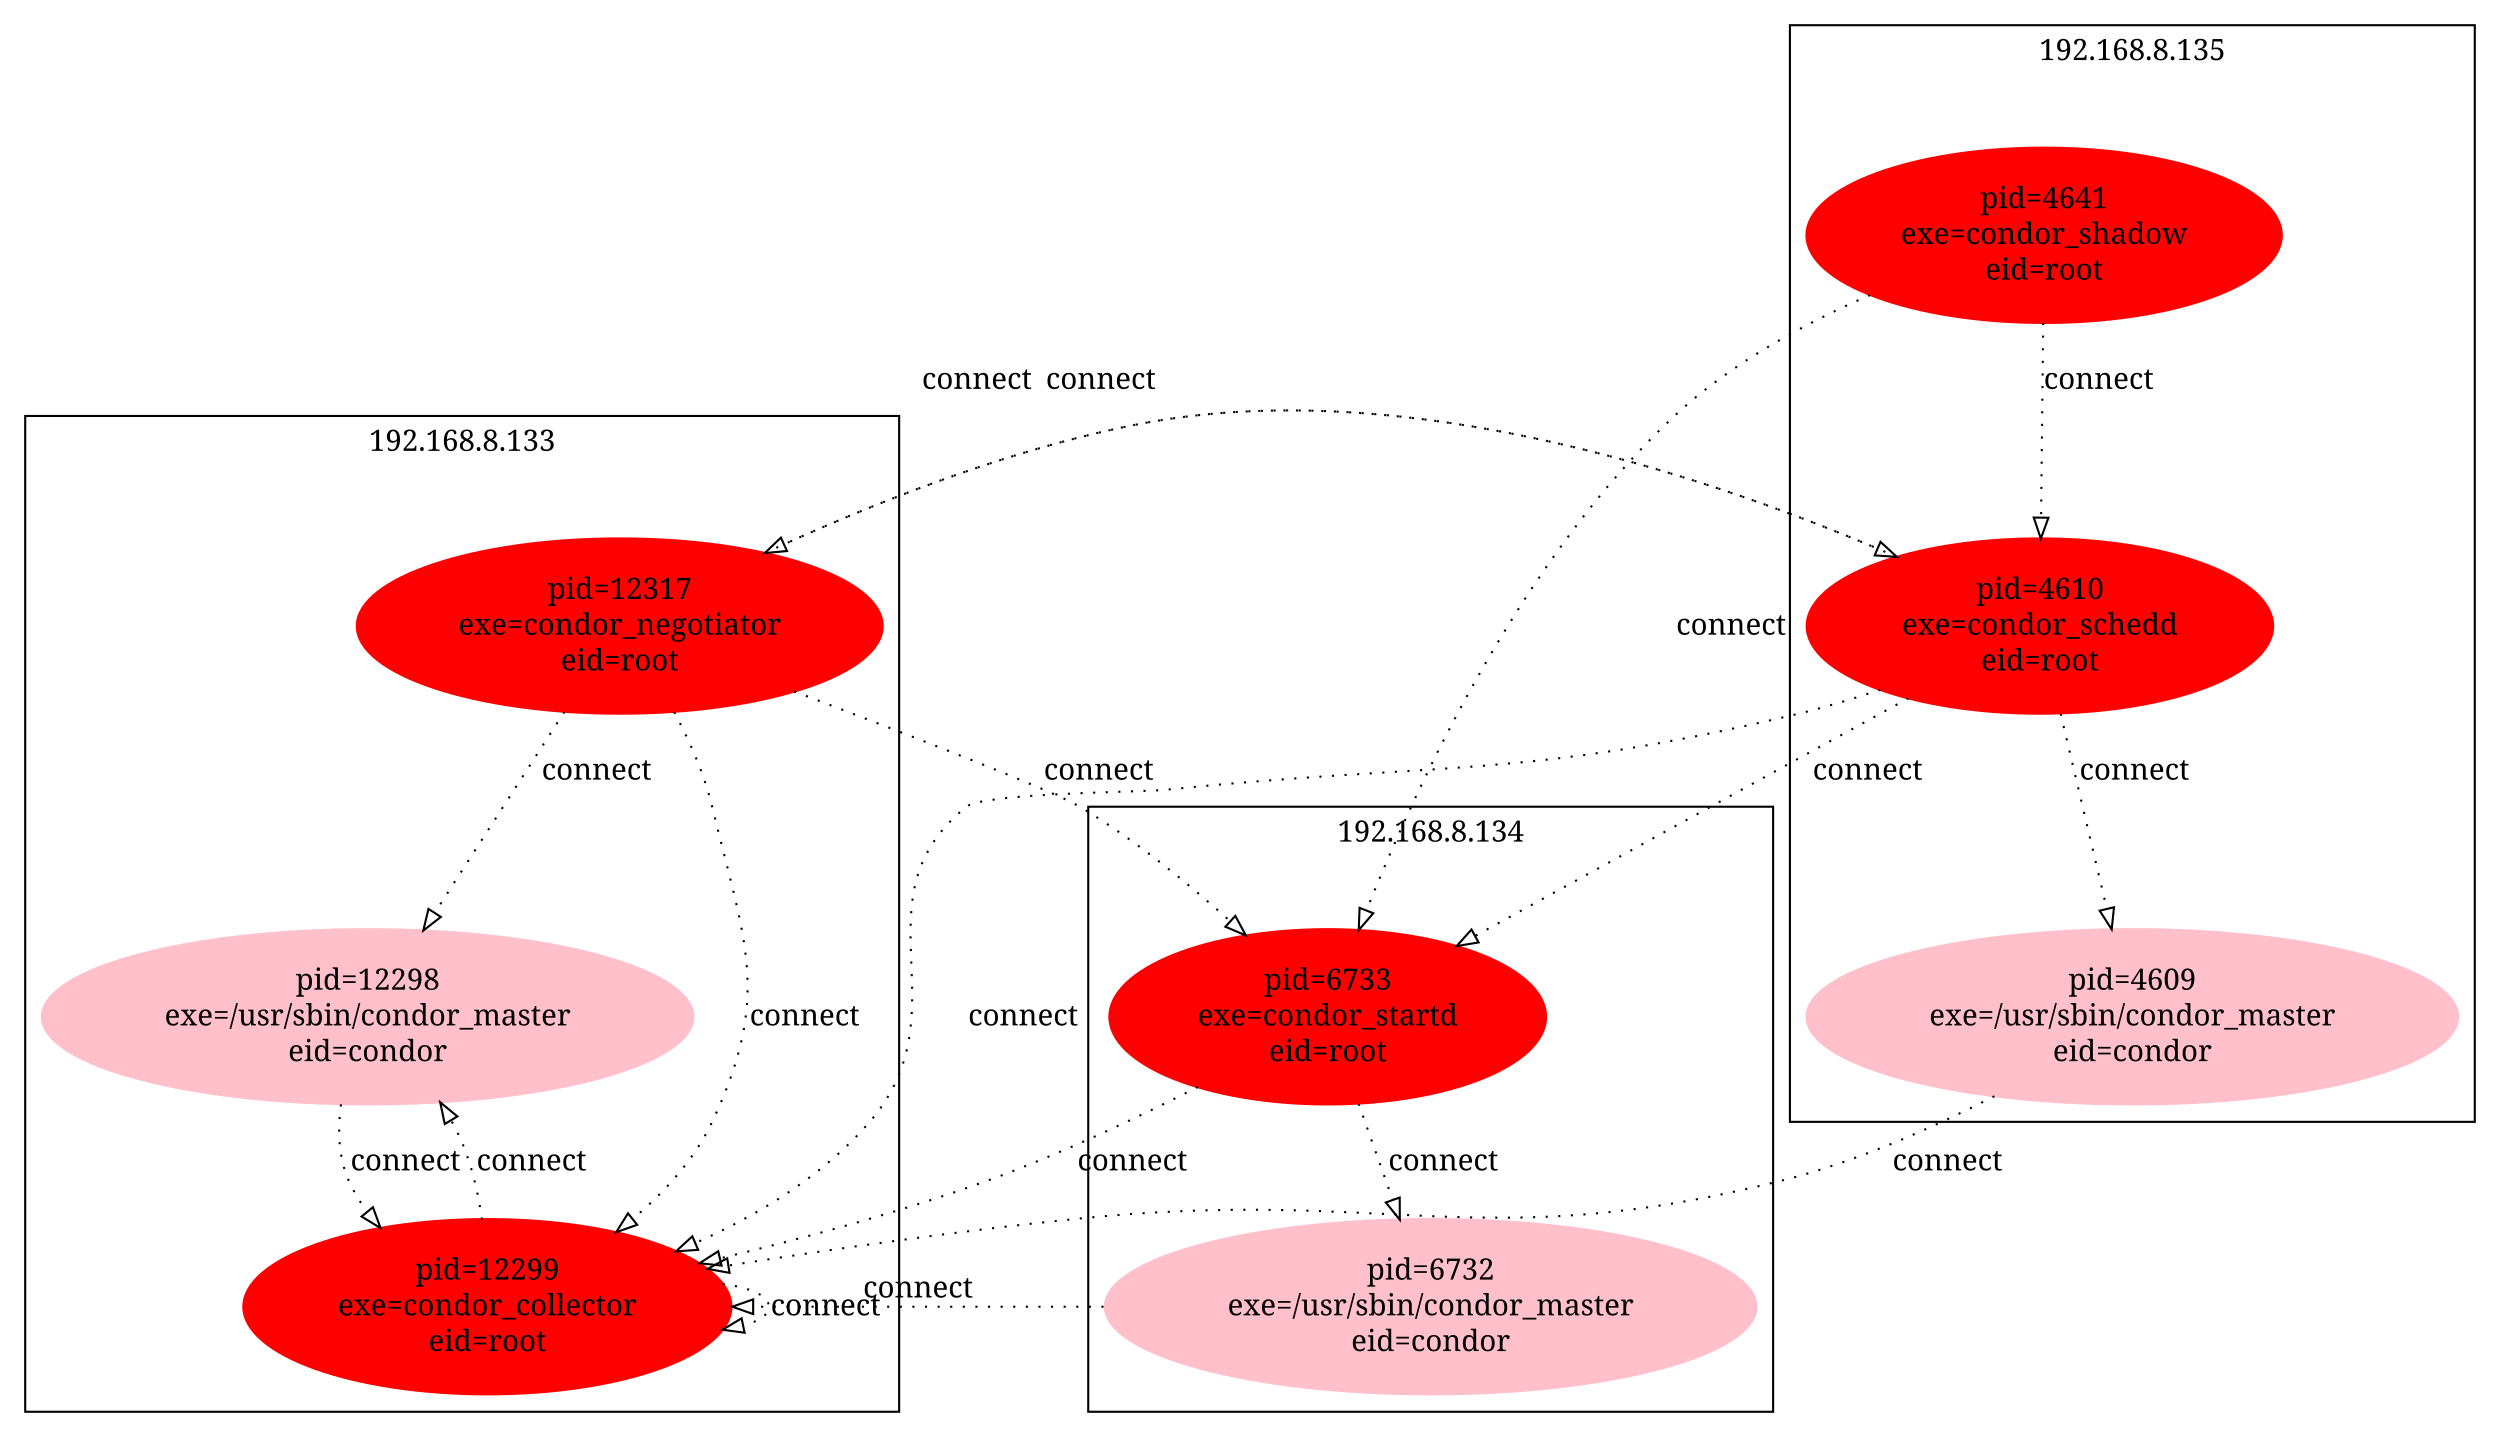
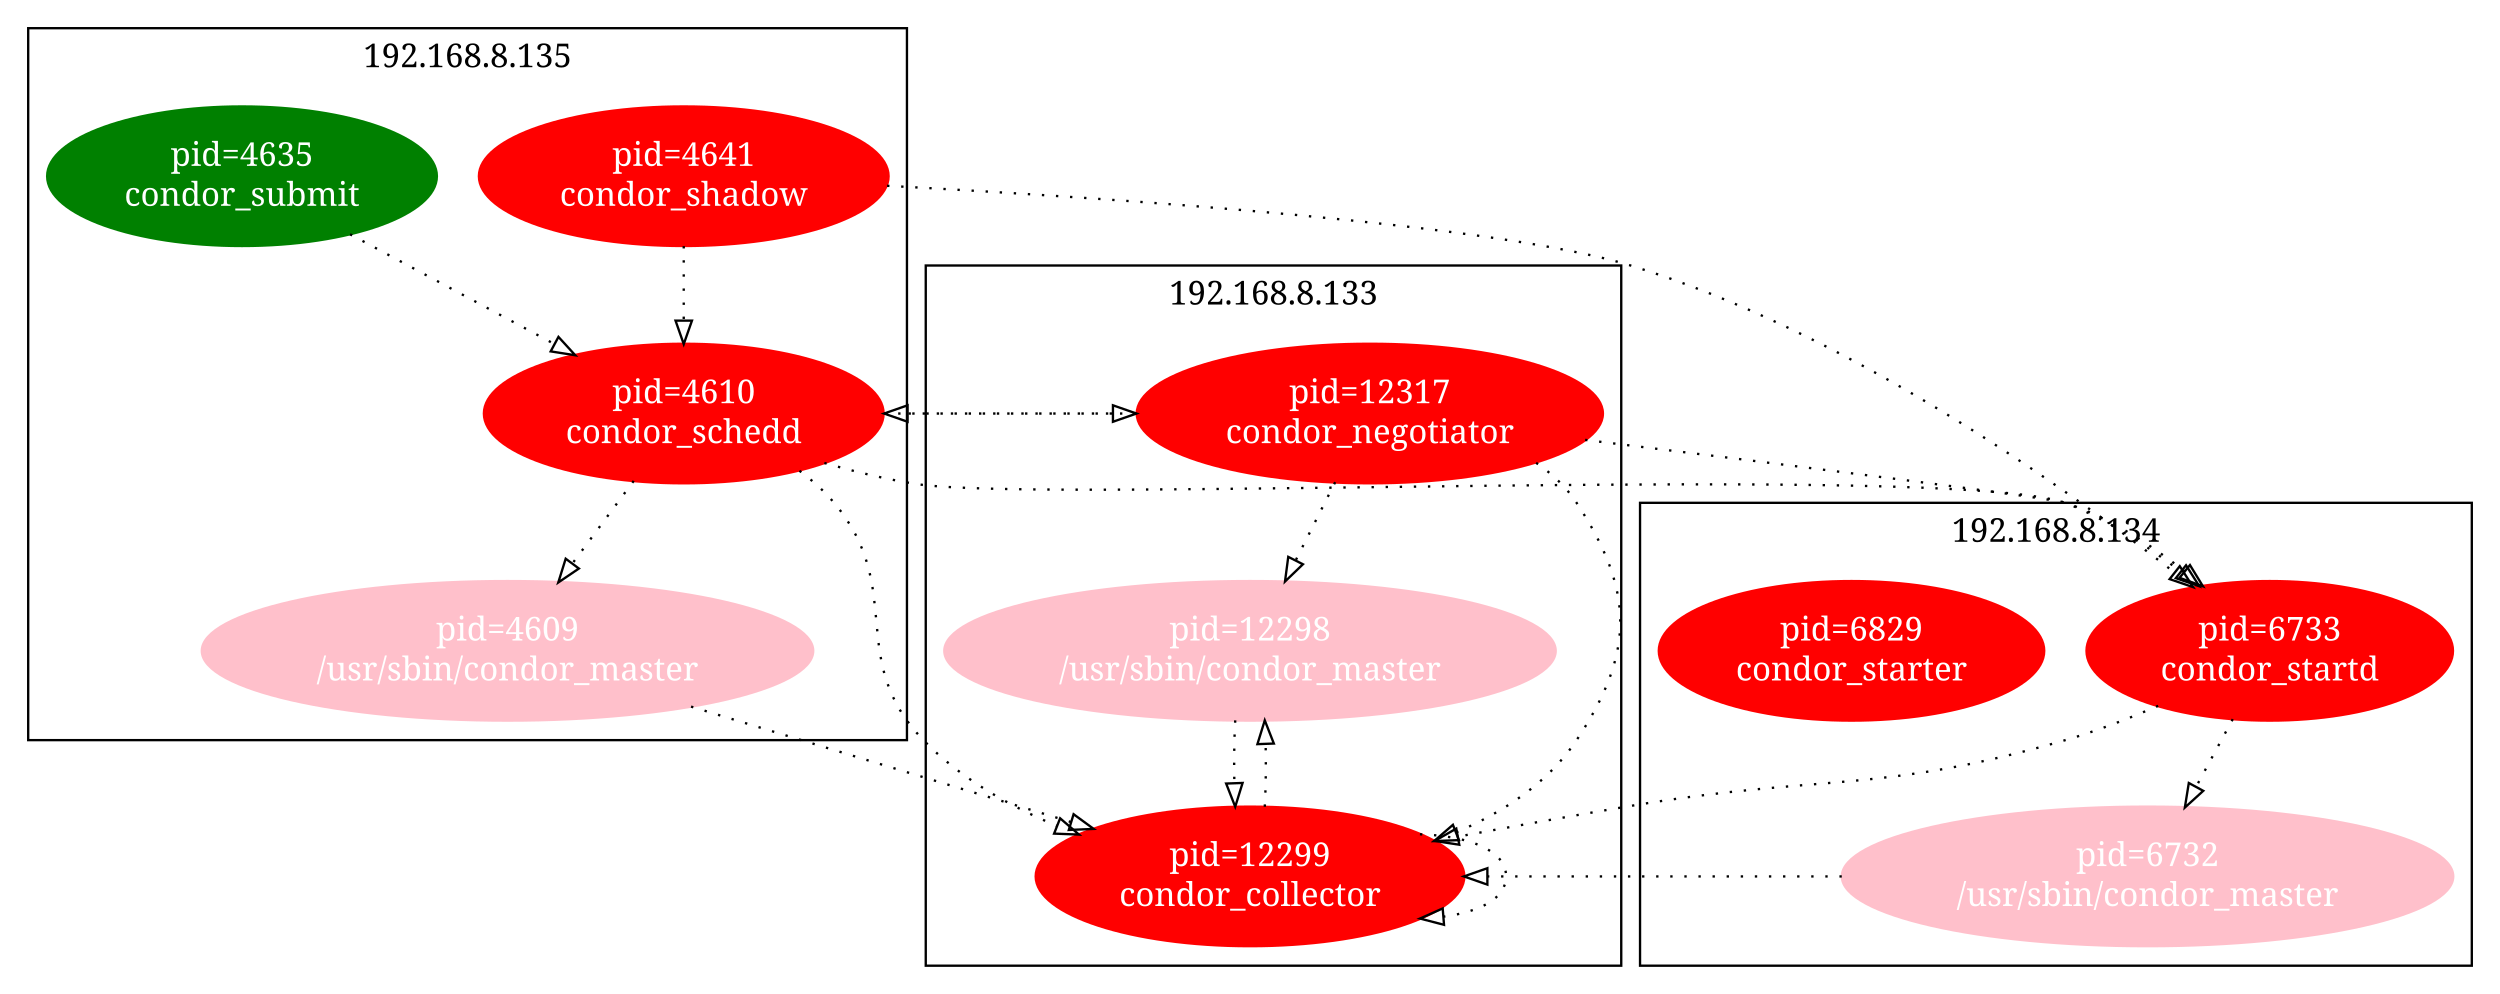
- <svg xmlns="http://www.w3.org/2000/svg" width="1190pt" height="684pt" viewBox="0.00 0.00 1190.00 684.00">
-   <g id="graph1" class="graph" transform="scale(1 1) rotate(0) translate(4 680)">
-     <polygon fill="white" stroke="white" points="-4,5 -4,-680 1187,-680 1187,5 -4,5" />
+ <svg xmlns="http://www.w3.org/2000/svg" xmlns:xlink="http://www.w3.org/1999/xlink" width="1064pt" height="423pt" viewBox="0.00 0.00 1064.00 423.00">
+   <g id="graph1" class="graph" transform="scale(1 1) rotate(0) translate(4 419)">
+     <polygon fill="white" stroke="white" points="-4,5 -4,-419 1061,-419 1061,5 -4,5" />
    <g id="graph2" class="cluster">
-       <polygon fill="white" stroke="black" points="848,-146 848,-668 1174,-668 1174,-146 848,-146" />
-       <text text-anchor="middle" x="1011" y="-651.4" font-family="Times Roman,serif" font-size="14.00">192.168.8.135</text>
+       <a xlink:title="4 processes on 192.168.8.135">
+         <polygon fill="white" stroke="black" points="8,-104 8,-407 382,-407 382,-104 8,-104" />
+         <text text-anchor="middle" x="195" y="-390.4" font-family="Times Roman,serif" font-size="14.00">192.168.8.135</text>
+       </a>
    </g>
    <g id="graph3" class="cluster">
-       <polygon fill="white" stroke="black" points="8,-8 8,-482 424,-482 424,-8 8,-8" />
-       <text text-anchor="middle" x="216" y="-465.4" font-family="Times Roman,serif" font-size="14.00">192.168.8.133</text>
+       <a xlink:title="3 processes on 192.168.8.133">
+         <polygon fill="white" stroke="black" points="390,-8 390,-306 686,-306 686,-8 390,-8" />
+         <text text-anchor="middle" x="538" y="-289.4" font-family="Times Roman,serif" font-size="14.00">192.168.8.133</text>
+       </a>
    </g>
    <g id="graph4" class="cluster">
-       <polygon fill="white" stroke="black" points="514,-8 514,-296 840,-296 840,-8 514,-8" />
-       <text text-anchor="middle" x="677" y="-279.4" font-family="Times Roman,serif" font-size="14.00">192.168.8.134</text>
-     </g>
-     <g id="node1" class="node">
-       <ellipse fill="pink" stroke="pink" cx="171" cy="-196" rx="155.063" ry="41.719" />
-       <text text-anchor="middle" x="171" y="-208.9" font-family="Times Roman,serif" font-size="14.00">pid=12298</text>
-       <text text-anchor="middle" x="171" y="-191.9" font-family="Times Roman,serif" font-size="14.00">exe=/usr/sbin/condor_master</text>
-       <text text-anchor="middle" x="171" y="-174.9" font-family="Times Roman,serif" font-size="14.00">eid=condor</text>
-     </g>
-     <g id="node3" class="node">
-       <ellipse fill="red" stroke="red" cx="228" cy="-58" rx="116.172" ry="41.719" />
-       <text text-anchor="middle" x="228" y="-70.9" font-family="Times Roman,serif" font-size="14.00">pid=12299</text>
-       <text text-anchor="middle" x="228" y="-53.9" font-family="Times Roman,serif" font-size="14.00">exe=condor_collector</text>
-       <text text-anchor="middle" x="228" y="-36.9" font-family="Times Roman,serif" font-size="14.00">eid=root</text>
+       <a xlink:title="3 processes on 192.168.8.134">
+         <polygon fill="white" stroke="black" points="694,-8 694,-205 1048,-205 1048,-8 694,-8" />
+         <text text-anchor="middle" x="871" y="-188.4" font-family="Times Roman,serif" font-size="14.00">192.168.8.134</text>
+       </a>
+     </g>
+     <g id="pid=12298@192.168.8.133" class="node">
+       <a xlink:title="pid = 12298 @ 192.168.8.133, exe_name: /usr/sbin/condor_master, user: condor">
+         <ellipse fill="pink" stroke="pink" cx="528" cy="-142" rx="130.108" ry="29.698" />
+         <text text-anchor="middle" x="528" y="-146.4" font-family="Times Roman,serif" font-size="14.00" fill="white">pid=12298</text>
+         <text text-anchor="middle" x="528" y="-129.4" font-family="Times Roman,serif" font-size="14.00" fill="white">/usr/sbin/condor_master</text>
+       </a>
+     </g>
+     <g id="pid=12299@192.168.8.133" class="node">
+       <a xlink:title="pid = 12299 @ 192.168.8.133, exe_name: condor_collector, user: root">
+         <ellipse fill="red" stroke="red" cx="528" cy="-46" rx="91.217" ry="29.698" />
+         <text text-anchor="middle" x="528" y="-50.4" font-family="Times Roman,serif" font-size="14.00" fill="white">pid=12299</text>
+         <text text-anchor="middle" x="528" y="-33.4" font-family="Times Roman,serif" font-size="14.00" fill="white">condor_collector</text>
+       </a>
    </g>
    <g id="edge2" class="edge">
-       <path fill="none" stroke="black" stroke-dasharray="1,5" d="M158.294,-154.296C156.676,-142.191 157.037,-129.22 162,-118 164.271,-112.866 167.222,-107.984 170.615,-103.383" />
-       <polygon fill="none" stroke="black" points="173.515,-105.367 177.149,-95.415 168.102,-100.929 173.515,-105.367" />
-       <text text-anchor="middle" x="189" y="-122.9" font-family="Times Roman,serif" font-size="14.00">connect</text>
+       <a xlink:title="pid=12298@192.168.8.133 connects to pid=12299@192.168.8.133">
+         <path fill="none" stroke="black" stroke-dasharray="1,5" d="M521.712,-112.414C521.27,-104.019 521.145,-94.739 521.337,-85.843" />
+         <polygon fill="none" stroke="black" points="524.842,-85.775 521.709,-75.654 517.847,-85.52 524.842,-85.775" />
+       </a>
    </g>
    <g id="edge4" class="edge">
-       <path fill="none" stroke="black" stroke-dasharray="1,5" d="M225.436,-99.519C223.682,-111.618 220.78,-124.633 216,-136 214.482,-139.61 212.699,-143.2 210.735,-146.725" />
-       <polygon fill="none" stroke="black" points="207.712,-144.96 205.527,-155.327 213.7,-148.586 207.712,-144.96" />
-       <text text-anchor="middle" x="249" y="-122.9" font-family="Times Roman,serif" font-size="14.00">connect</text>
+       <a xlink:title="pid=12299@192.168.8.133 connects to pid=12298@192.168.8.133">
+         <path fill="none" stroke="black" stroke-dasharray="1,5" d="M534.291,-75.654C534.732,-84.053 534.855,-93.335 534.661,-102.228" />
+         <polygon fill="none" stroke="black" points="531.156,-102.292 534.288,-112.414 538.152,-102.548 531.156,-102.292" />
+       </a>
    </g>
    <g id="edge6" class="edge">
-       <path fill="none" stroke="black" stroke-dasharray="1,5" d="M339.917,-68.957C353.276,-66.965 362,-63.312 362,-58 362,-54.182 357.493,-51.221 349.998,-49.118" />
-       <polygon fill="none" stroke="black" points="350.418,-45.631 339.917,-47.043 349.007,-52.487 350.418,-45.631" />
-       <text text-anchor="middle" x="389" y="-53.9" font-family="Times Roman,serif" font-size="14.00">connect</text>
-     </g>
-     <g id="node6" class="node">
-       <ellipse fill="red" stroke="red" cx="291" cy="-382" rx="125.158" ry="41.719" />
-       <text text-anchor="middle" x="291" y="-394.9" font-family="Times Roman,serif" font-size="14.00">pid=12317</text>
-       <text text-anchor="middle" x="291" y="-377.9" font-family="Times Roman,serif" font-size="14.00">exe=condor_negotiator</text>
-       <text text-anchor="middle" x="291" y="-360.9" font-family="Times Roman,serif" font-size="14.00">eid=root</text>
+       <a xlink:title="pid=12299@192.168.8.133 connects to pid=12299@192.168.8.133">
+         <path fill="none" stroke="black" stroke-dasharray="1,5" d="M600.326,-63.93C621.033,-63.227 637,-57.25 637,-46 637,-36.684 626.05,-30.984 610.526,-28.9" />
+         <polygon fill="none" stroke="black" points="610.577,-25.393 600.326,-28.07 610.009,-32.37 610.577,-25.393" />
+       </a>
+     </g>
+     <g id="pid=12317@192.168.8.133" class="node">
+       <a xlink:title="pid = 12317 @ 192.168.8.133, exe_name: condor_negotiator, user: root">
+         <ellipse fill="red" stroke="red" cx="579" cy="-243" rx="99.201" ry="29.698" />
+         <text text-anchor="middle" x="579" y="-247.4" font-family="Times Roman,serif" font-size="14.00" fill="white">pid=12317</text>
+         <text text-anchor="middle" x="579" y="-230.4" font-family="Times Roman,serif" font-size="14.00" fill="white">condor_negotiator</text>
+       </a>
    </g>
    <g id="edge8" class="edge">
-       <path fill="none" stroke="black" stroke-dasharray="1,5" d="M264.665,-341.182C246.518,-313.053 222.296,-275.508 203.03,-245.646" />
-       <polygon fill="none" stroke="black" points="205.843,-243.55 197.48,-237.044 199.96,-247.345 205.843,-243.55" />
-       <text text-anchor="middle" x="280" y="-308.9" font-family="Times Roman,serif" font-size="14.00">connect</text>
+       <a xlink:title="pid=12317@192.168.8.133 connects to pid=12298@192.168.8.133">
+         <path fill="none" stroke="black" stroke-dasharray="1,5" d="M564.249,-213.787C559.009,-203.409 553.027,-191.564 547.454,-180.528" />
+         <polygon fill="none" stroke="black" points="550.527,-178.847 542.895,-171.498 544.278,-182.002 550.527,-178.847" />
+       </a>
    </g>
    <g id="edge10" class="edge">
-       <path fill="none" stroke="black" stroke-dasharray="1,5" d="M316.891,-341.119C324.246,-327.326 331.268,-311.489 335,-296 350.617,-231.188 363.472,-206.281 335,-146 326.559,-128.128 312.511,-112.663 297.327,-99.9" />
-       <polygon fill="none" stroke="black" points="299.299,-96.995 289.306,-93.474 294.922,-102.458 299.299,-96.995" />
-       <text text-anchor="middle" x="379" y="-191.9" font-family="Times Roman,serif" font-size="14.00">connect</text>
-     </g>
-     <g id="node10" class="node">
-       <ellipse fill="red" stroke="red" cx="967" cy="-382" rx="111.016" ry="41.719" />
-       <text text-anchor="middle" x="967" y="-394.9" font-family="Times Roman,serif" font-size="14.00">pid=4610</text>
-       <text text-anchor="middle" x="967" y="-377.9" font-family="Times Roman,serif" font-size="14.00">exe=condor_schedd</text>
-       <text text-anchor="middle" x="967" y="-360.9" font-family="Times Roman,serif" font-size="14.00">eid=root</text>
+       <a xlink:title="pid=12317@192.168.8.133 connects to pid=12299@192.168.8.133">
+         <path fill="none" stroke="black" stroke-dasharray="1,5" d="M649.776,-222.008C656.532,-217.411 662.52,-211.814 667,-205 691.66,-167.491 691.89,-141.356 667,-104 654.867,-85.79 635.813,-73.288 615.659,-64.707" />
+         <polygon fill="none" stroke="black" points="616.93,-61.446 606.343,-61.034 614.363,-67.958 616.93,-61.446" />
+       </a>
+     </g>
+     <g id="pid=4610@192.168.8.135" class="node">
+       <a xlink:title="pid = 4610 @ 192.168.8.135, exe_name: condor_schedd, user: root">
+         <ellipse fill="red" stroke="red" cx="287" cy="-243" rx="85.06" ry="29.698" />
+         <text text-anchor="middle" x="287" y="-247.4" font-family="Times Roman,serif" font-size="14.00" fill="white">pid=4610</text>
+         <text text-anchor="middle" x="287" y="-230.4" font-family="Times Roman,serif" font-size="14.00" fill="white">condor_schedd</text>
+       </a>
    </g>
    <g id="edge12" class="edge">
-       <path fill="none" stroke="black" stroke-dasharray="1,5" d="M360.06,-416.745C408.934,-439.321 476.769,-466.676 540,-478.5 662.952,-501.492 804.298,-455.037 889.57,-418.926" />
-       <polygon fill="none" stroke="black" points="891.11,-422.073 898.919,-414.912 888.349,-415.641 891.11,-422.073" />
-       <text text-anchor="middle" x="520" y="-494.9" font-family="Times Roman,serif" font-size="14.00">connect</text>
-     </g>
-     <g id="node12" class="node">
-       <ellipse fill="red" stroke="red" cx="628" cy="-196" rx="103.945" ry="41.719" />
-       <text text-anchor="middle" x="628" y="-208.9" font-family="Times Roman,serif" font-size="14.00">pid=6733</text>
-       <text text-anchor="middle" x="628" y="-191.9" font-family="Times Roman,serif" font-size="14.00">exe=condor_startd</text>
-       <text text-anchor="middle" x="628" y="-174.9" font-family="Times Roman,serif" font-size="14.00">eid=root</text>
+       <a xlink:title="pid=12317@192.168.8.133 connects to pid=4610@192.168.8.135">
+         <path fill="none" stroke="black" stroke-dasharray="1,5" d="M479.669,-243C447.223,-243 414.777,-243 382.331,-243" />
+         <polygon fill="none" stroke="black" points="382.262,-239.5 372.262,-243 382.262,-246.5 382.262,-239.5" />
+       </a>
+     </g>
+     <g id="pid=6733@192.168.8.134" class="node">
+       <a xlink:title="pid = 6733 @ 192.168.8.134, exe_name: condor_startd, user: root">
+         <ellipse fill="red" stroke="red" cx="962" cy="-142" rx="77.989" ry="29.698" />
+         <text text-anchor="middle" x="962" y="-146.4" font-family="Times Roman,serif" font-size="14.00" fill="white">pid=6733</text>
+         <text text-anchor="middle" x="962" y="-129.4" font-family="Times Roman,serif" font-size="14.00" fill="white">condor_startd</text>
+       </a>
    </g>
    <g id="edge14" class="edge">
-       <path fill="none" stroke="black" stroke-dasharray="1,5" d="M374.013,-350.902C430.6,-329.447 497.464,-303.49 510,-296 535.457,-280.788 560.91,-260.091 581.625,-241.472" />
-       <polygon fill="none" stroke="black" points="584,-244.043 589.034,-234.72 579.285,-238.869 584,-244.043" />
-       <text text-anchor="middle" x="519" y="-308.9" font-family="Times Roman,serif" font-size="14.00">connect</text>
+       <a xlink:title="pid=12317@192.168.8.133 connects to pid=6733@192.168.8.134">
+         <path fill="none" stroke="black" stroke-dasharray="1,5" d="M670.624,-231.782C755.762,-221.275 870.183,-206.908 875,-205 892.392,-198.11 909.512,-186.946 923.903,-175.916" />
+         <polygon fill="none" stroke="black" points="926.376,-178.423 932.042,-169.47 922.03,-172.935 926.376,-178.423" />
+       </a>
    </g>
    <g id="edge18" class="edge">
-       <path fill="none" stroke="black" stroke-dasharray="1,5" d="M891.003,-351.696C877.82,-347.246 864.128,-343.118 851,-340 719.916,-308.863 684.031,-317.715 550,-304 539.572,-302.933 464.157,-302.584 456,-296 401.738,-252.204 455.4,-198.927 410,-146 388.153,-120.53 357.238,-101.811 327.077,-88.352" />
-       <polygon fill="none" stroke="black" points="328.321,-85.077 317.751,-84.342 325.556,-91.508 328.321,-85.077" />
-       <text text-anchor="middle" x="483" y="-191.9" font-family="Times Roman,serif" font-size="14.00">connect</text>
+       <a xlink:title="pid=4610@192.168.8.135 connects to pid=12299@192.168.8.133">
+         <path fill="none" stroke="black" stroke-dasharray="1,5" d="M336.25,-218.641C341.681,-214.598 346.767,-210.051 351,-205 381.803,-168.238 355.693,-138.509 389,-104 404.511,-87.929 425.146,-76.125 445.759,-67.531" />
+         <polygon fill="none" stroke="black" points="447.191,-70.728 455.21,-63.804 444.623,-64.216 447.191,-70.728" />
+       </a>
    </g>
    <g id="edge20" class="edge">
-       <path fill="none" stroke="black" stroke-dasharray="1,5" d="M898.919,-414.912C814.921,-451.456 667.561,-502.354 540,-478.5 480.721,-467.415 417.395,-442.68 369.441,-421.029" />
-       <polygon fill="none" stroke="black" points="370.611,-417.716 360.06,-416.745 367.703,-424.083 370.611,-417.716" />
-       <text text-anchor="middle" x="461" y="-494.9" font-family="Times Roman,serif" font-size="14.00">connect</text>
+       <a xlink:title="pid=4610@192.168.8.135 connects to pid=12317@192.168.8.133">
+         <path fill="none" stroke="black" stroke-dasharray="1,5" d="M372.262,-243C404.708,-243 437.153,-243 469.599,-243" />
+         <polygon fill="none" stroke="black" points="469.669,-246.5 479.669,-243 469.669,-239.5 469.669,-246.5" />
+       </a>
    </g>
    <g id="edge24" class="edge">
-       <path fill="none" stroke="black" stroke-dasharray="1,5" d="M904.427,-347.668C845.986,-315.603 758.88,-267.81 698.118,-234.472" />
-       <polygon fill="none" stroke="black" points="699.802,-231.403 689.351,-229.662 696.434,-237.54 699.802,-231.403" />
-       <text text-anchor="middle" x="885" y="-308.9" font-family="Times Roman,serif" font-size="14.00">connect</text>
-     </g>
-     <g id="node13" class="node">
-       <ellipse fill="pink" stroke="pink" cx="1011" cy="-196" rx="155.063" ry="41.719" />
-       <text text-anchor="middle" x="1011" y="-208.9" font-family="Times Roman,serif" font-size="14.00">pid=4609</text>
-       <text text-anchor="middle" x="1011" y="-191.9" font-family="Times Roman,serif" font-size="14.00">exe=/usr/sbin/condor_master</text>
-       <text text-anchor="middle" x="1011" y="-174.9" font-family="Times Roman,serif" font-size="14.00">eid=condor</text>
+       <a xlink:title="pid=4610@192.168.8.135 connects to pid=6733@192.168.8.134">
+         <path fill="none" stroke="black" stroke-dasharray="1,5" d="M346.849,-221.96C359.618,-218.293 373.136,-215.014 386,-213 439.687,-204.595 823.445,-222.174 875,-205 893.362,-198.884 911.134,-187.372 925.777,-175.846" />
+         <polygon fill="none" stroke="black" points="928.045,-178.513 933.574,-169.475 923.616,-173.092 928.045,-178.513" />
+       </a>
+     </g>
+     <g id="pid=4609@192.168.8.135" class="node">
+       <a xlink:title="pid = 4609 @ 192.168.8.135, exe_name: /usr/sbin/condor_master, user: condor">
+         <ellipse fill="pink" stroke="pink" cx="212" cy="-142" rx="130.108" ry="29.698" />
+         <text text-anchor="middle" x="212" y="-146.4" font-family="Times Roman,serif" font-size="14.00" fill="white">pid=4609</text>
+         <text text-anchor="middle" x="212" y="-129.4" font-family="Times Roman,serif" font-size="14.00" fill="white">/usr/sbin/condor_master</text>
+       </a>
    </g>
    <g id="edge22" class="edge">
-       <path fill="none" stroke="black" stroke-dasharray="1,5" d="M976.874,-340.258C983.357,-312.856 991.881,-276.82 998.789,-247.621" />
-       <polygon fill="none" stroke="black" points="1002.26,-248.14 1001.16,-237.603 995.45,-246.528 1002.26,-248.14" />
-       <text text-anchor="middle" x="1012" y="-308.9" font-family="Times Roman,serif" font-size="14.00">connect</text>
+       <a xlink:title="pid=4610@192.168.8.135 connects to pid=4609@192.168.8.135">
+         <path fill="none" stroke="black" stroke-dasharray="1,5" d="M265.709,-214.328C257.624,-203.44 248.294,-190.876 239.702,-179.306" />
+         <polygon fill="none" stroke="black" points="242.377,-177.037 233.605,-171.095 236.757,-181.21 242.377,-177.037" />
+       </a>
+     </g>
+     <g id="edge34" class="edge">
+       <a xlink:title="pid=6733@192.168.8.134 connects to pid=12299@192.168.8.133">
+         <path fill="none" stroke="black" stroke-dasharray="1,5" d="M914.513,-118.591C901.91,-113.122 888.144,-107.794 875,-104 795.103,-80.938 772.006,-89.795 690,-76 666.183,-71.993 640.453,-67.366 616.663,-62.964" />
+         <polygon fill="none" stroke="black" points="617.069,-59.479 606.598,-61.093 615.79,-66.361 617.069,-59.479" />
+       </a>
+     </g>
+     <g id="pid=6732@192.168.8.134" class="node">
+       <a xlink:title="pid = 6732 @ 192.168.8.134, exe_name: /usr/sbin/condor_master, user: condor">
+         <ellipse fill="pink" stroke="pink" cx="910" cy="-46" rx="130.108" ry="29.698" />
+         <text text-anchor="middle" x="910" y="-50.4" font-family="Times Roman,serif" font-size="14.00" fill="white">pid=6732</text>
+         <text text-anchor="middle" x="910" y="-33.4" font-family="Times Roman,serif" font-size="14.00" fill="white">/usr/sbin/condor_master</text>
+       </a>
+     </g>
+     <g id="edge36" class="edge">
+       <a xlink:title="pid=6733@192.168.8.134 connects to pid=6732@192.168.8.134">
+         <path fill="none" stroke="black" stroke-dasharray="1,5" d="M946.257,-112.936C941.364,-103.903 935.894,-93.804 930.716,-84.244" />
+         <polygon fill="none" stroke="black" points="933.709,-82.422 925.869,-75.296 927.554,-85.756 933.709,-82.422" />
+       </a>
+     </g>
+     <g id="edge16" class="edge">
+       <a xlink:title="pid=4609@192.168.8.135 connects to pid=12299@192.168.8.133">
+         <path fill="none" stroke="black" stroke-dasharray="1,5" d="M290.112,-118.27C339.459,-103.278 402.915,-84 451.877,-69.126" />
+         <polygon fill="none" stroke="black" points="452.916,-72.468 461.467,-66.213 450.881,-65.77 452.916,-72.468" />
+       </a>
+     </g>
+     <g id="pid=4635@192.168.8.135" class="node">
+       <a xlink:title="pid = 4635 @ 192.168.8.135, exe_name: condor_submit, user: wenbin">
+         <ellipse fill="green" stroke="green" cx="99" cy="-344" rx="82.939" ry="29.698" />
+         <text text-anchor="middle" x="99" y="-348.4" font-family="Times Roman,serif" font-size="14.00" fill="white">pid=4635</text>
+         <text text-anchor="middle" x="99" y="-331.4" font-family="Times Roman,serif" font-size="14.00" fill="white">condor_submit</text>
+       </a>
+     </g>
+     <g id="edge26" class="edge">
+       <a xlink:title="pid=4635@192.168.8.135 connects to pid=4610@192.168.8.135">
+         <path fill="none" stroke="black" stroke-dasharray="1,5" d="M144.99,-319.293C171.164,-305.231 204.127,-287.522 231.705,-272.706" />
+         <polygon fill="none" stroke="black" points="233.68,-275.618 240.833,-267.802 230.368,-269.452 233.68,-275.618" />
+       </a>
+     </g>
+     <g id="pid=4641@192.168.8.135" class="node">
+       <a xlink:title="pid = 4641 @ 192.168.8.135, exe_name: condor_shadow, user: root">
+         <ellipse fill="red" stroke="red" cx="287" cy="-344" rx="87.18" ry="29.698" />
+         <text text-anchor="middle" x="287" y="-348.4" font-family="Times Roman,serif" font-size="14.00" fill="white">pid=4641</text>
+         <text text-anchor="middle" x="287" y="-331.4" font-family="Times Roman,serif" font-size="14.00" fill="white">condor_shadow</text>
+       </a>
+     </g>
+     <g id="edge28" class="edge">
+       <a xlink:title="pid=4641@192.168.8.135 connects to pid=4610@192.168.8.135">
+         <path fill="none" stroke="black" stroke-dasharray="1,5" d="M287,-314.243C287,-304.38 287,-293.239 287,-282.748" />
+         <polygon fill="none" stroke="black" points="290.5,-282.544 287,-272.544 283.5,-282.544 290.5,-282.544" />
+       </a>
+     </g>
+     <g id="edge30" class="edge">
+       <a xlink:title="pid=4641@192.168.8.135 connects to pid=6733@192.168.8.134">
+         <path fill="none" stroke="black" stroke-dasharray="1,5" d="M373.544,-339.932C473.907,-334.498 632.879,-323.474 690,-306 779.908,-278.496 870.714,-214.877 921.337,-175.452" />
+         <polygon fill="none" stroke="black" points="923.714,-178.036 929.411,-169.103 919.387,-172.533 923.714,-178.036" />
+       </a>
    </g>
    <g id="edge32" class="edge">
-       <path fill="none" stroke="black" stroke-dasharray="1,5" d="M566.185,-162.606C536.495,-147.515 500.041,-130.343 466,-118 425.29,-103.239 379.398,-90.743 338.852,-81.039" />
-       <polygon fill="none" stroke="black" points="339.475,-77.59 328.938,-78.696 337.864,-84.402 339.475,-77.59" />
-       <text text-anchor="middle" x="535" y="-122.9" font-family="Times Roman,serif" font-size="14.00">connect</text>
-     </g>
-     <g id="node22" class="node">
-       <ellipse fill="pink" stroke="pink" cx="677" cy="-58" rx="155.063" ry="41.719" />
-       <text text-anchor="middle" x="677" y="-70.9" font-family="Times Roman,serif" font-size="14.00">pid=6732</text>
-       <text text-anchor="middle" x="677" y="-53.9" font-family="Times Roman,serif" font-size="14.00">exe=/usr/sbin/condor_master</text>
-       <text text-anchor="middle" x="677" y="-36.9" font-family="Times Roman,serif" font-size="14.00">eid=condor</text>
-     </g>
-     <g id="edge34" class="edge">
-       <path fill="none" stroke="black" stroke-dasharray="1,5" d="M642.702,-154.595C647.789,-140.268 653.551,-124.039 658.881,-109.03" />
-       <polygon fill="none" stroke="black" points="662.261,-109.97 662.309,-99.375 655.664,-107.628 662.261,-109.97" />
-       <text text-anchor="middle" x="683" y="-122.9" font-family="Times Roman,serif" font-size="14.00">connect</text>
-     </g>
-     <g id="edge16" class="edge">
-       <path fill="none" stroke="black" stroke-dasharray="1,5" d="M945.325,-158.195C915.401,-142.868 878.921,-126.746 844,-118 699.794,-81.884 657.905,-114.966 510,-100 454.828,-94.417 393.938,-85.677 342.902,-77.612" />
-       <polygon fill="none" stroke="black" points="343.256,-74.125 332.83,-76.01 342.156,-81.038 343.256,-74.125" />
-       <text text-anchor="middle" x="923" y="-122.9" font-family="Times Roman,serif" font-size="14.00">connect</text>
-     </g>
-     <g id="node19" class="node">
-       <ellipse fill="red" stroke="red" cx="969" cy="-568" rx="113.137" ry="41.719" />
-       <text text-anchor="middle" x="969" y="-580.9" font-family="Times Roman,serif" font-size="14.00">pid=4641</text>
-       <text text-anchor="middle" x="969" y="-563.9" font-family="Times Roman,serif" font-size="14.00">exe=condor_shadow</text>
-       <text text-anchor="middle" x="969" y="-546.9" font-family="Times Roman,serif" font-size="14.00">eid=root</text>
-     </g>
-     <g id="edge26" class="edge">
-       <path fill="none" stroke="black" stroke-dasharray="1,5" d="M968.551,-526.258C968.257,-498.856 967.869,-462.82 967.555,-433.621" />
-       <polygon fill="none" stroke="black" points="971.055,-433.564 967.447,-423.603 964.055,-433.64 971.055,-433.564" />
-       <text text-anchor="middle" x="995" y="-494.9" font-family="Times Roman,serif" font-size="14.00">connect</text>
-     </g>
-     <g id="edge28" class="edge">
-       <path fill="none" stroke="black" stroke-dasharray="1,5" d="M886.124,-539.554C854.383,-525.75 819.476,-506.715 793,-482 721.106,-414.887 671.466,-309.27 646.543,-246.905" />
-       <polygon fill="none" stroke="black" points="649.674,-245.304 642.756,-237.28 643.161,-247.867 649.674,-245.304" />
-       <text text-anchor="middle" x="820" y="-377.9" font-family="Times Roman,serif" font-size="14.00">connect</text>
-     </g>
-     <g id="edge30" class="edge">
-       <path fill="none" stroke="black" stroke-dasharray="1,5" d="M521.284,-58C466.874,-58 406.498,-58 354.738,-58" />
-       <polygon fill="none" stroke="black" points="354.505,-54.5 344.505,-58 354.505,-61.5 354.505,-54.5" />
-       <text text-anchor="middle" x="433" y="-62.4" font-family="Times Roman,serif" font-size="14.00">connect</text>
+       <a xlink:title="pid=6732@192.168.8.134 connects to pid=12299@192.168.8.133">
+         <path fill="none" stroke="black" stroke-dasharray="1,5" d="M779.856,-46C729.596,-46 679.336,-46 629.075,-46" />
+         <polygon fill="none" stroke="black" points="629.023,-42.5 619.023,-46 629.023,-49.5 629.023,-42.5" />
+       </a>
+     </g>
+     <g id="pid=6829@192.168.8.134" class="node">
+       <a xlink:title="pid = 6829 @ 192.168.8.134, exe_name: condor_starter, user: root">
+         <ellipse fill="red" stroke="red" cx="784" cy="-142" rx="82.024" ry="29.698" />
+         <text text-anchor="middle" x="784" y="-146.4" font-family="Times Roman,serif" font-size="14.00" fill="white">pid=6829</text>
+         <text text-anchor="middle" x="784" y="-129.4" font-family="Times Roman,serif" font-size="14.00" fill="white">condor_starter</text>
+       </a>
    </g>
  </g>
</svg>
